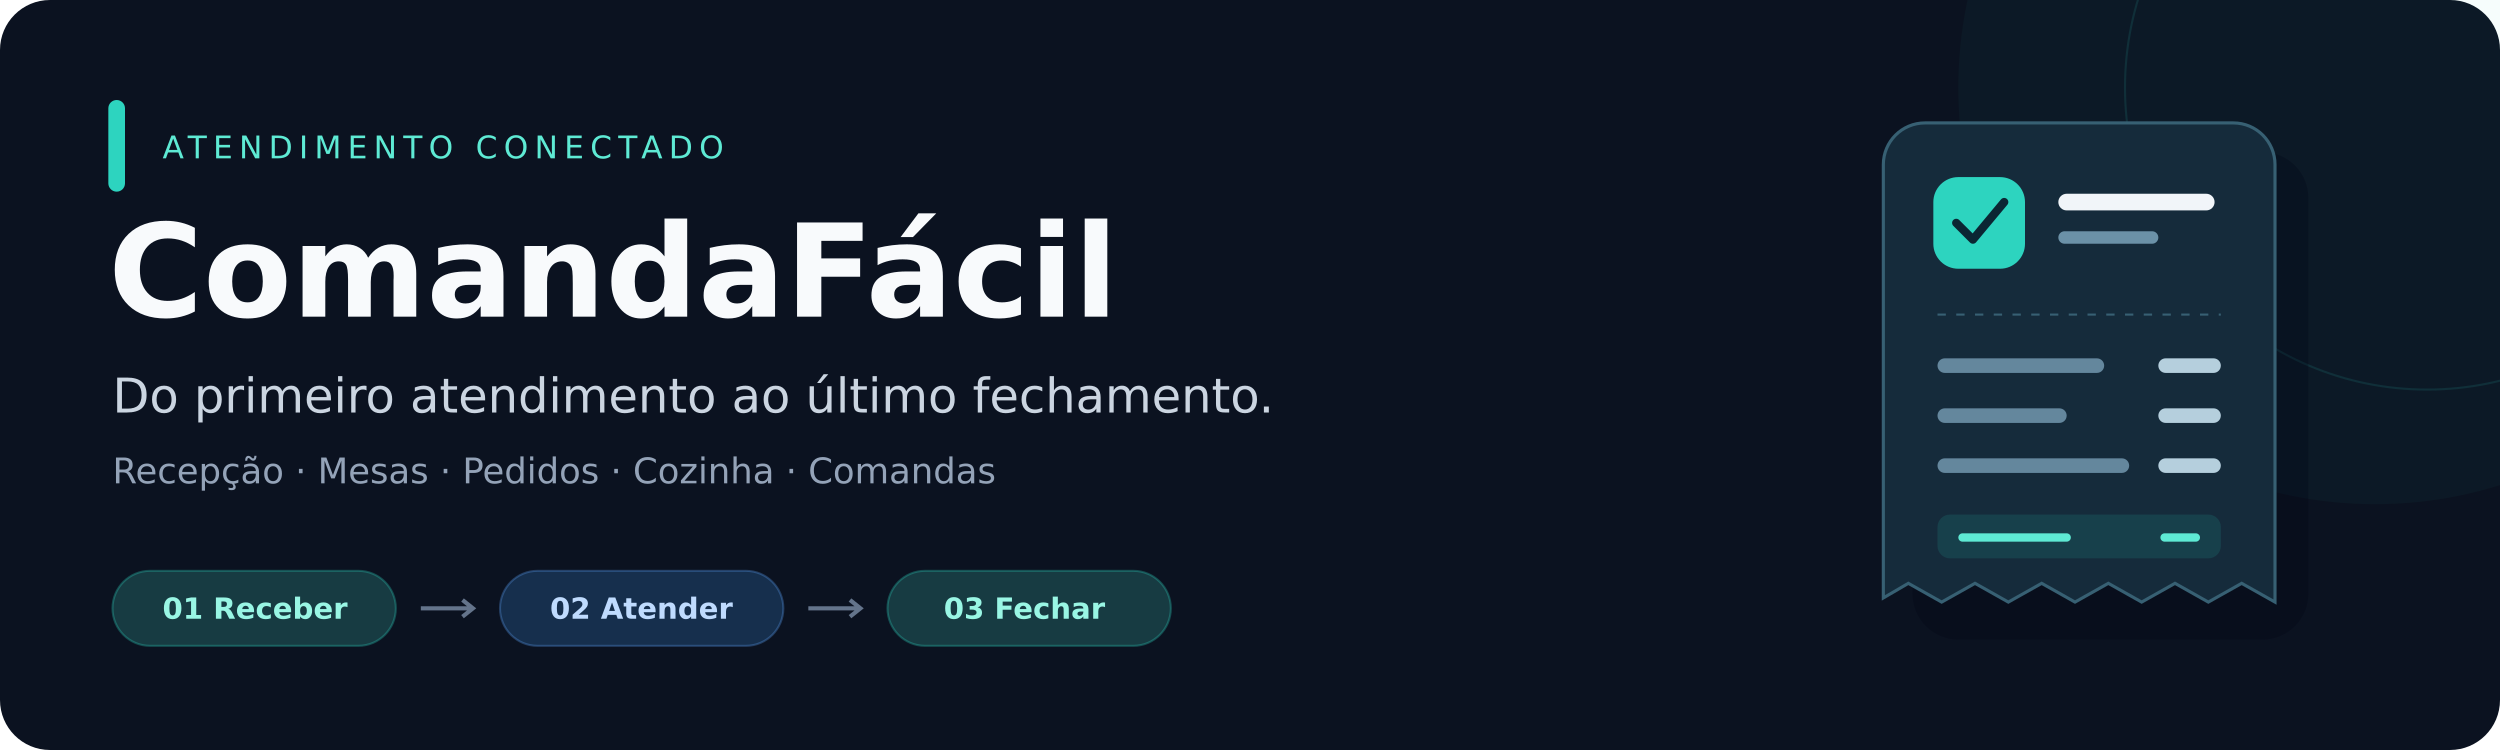
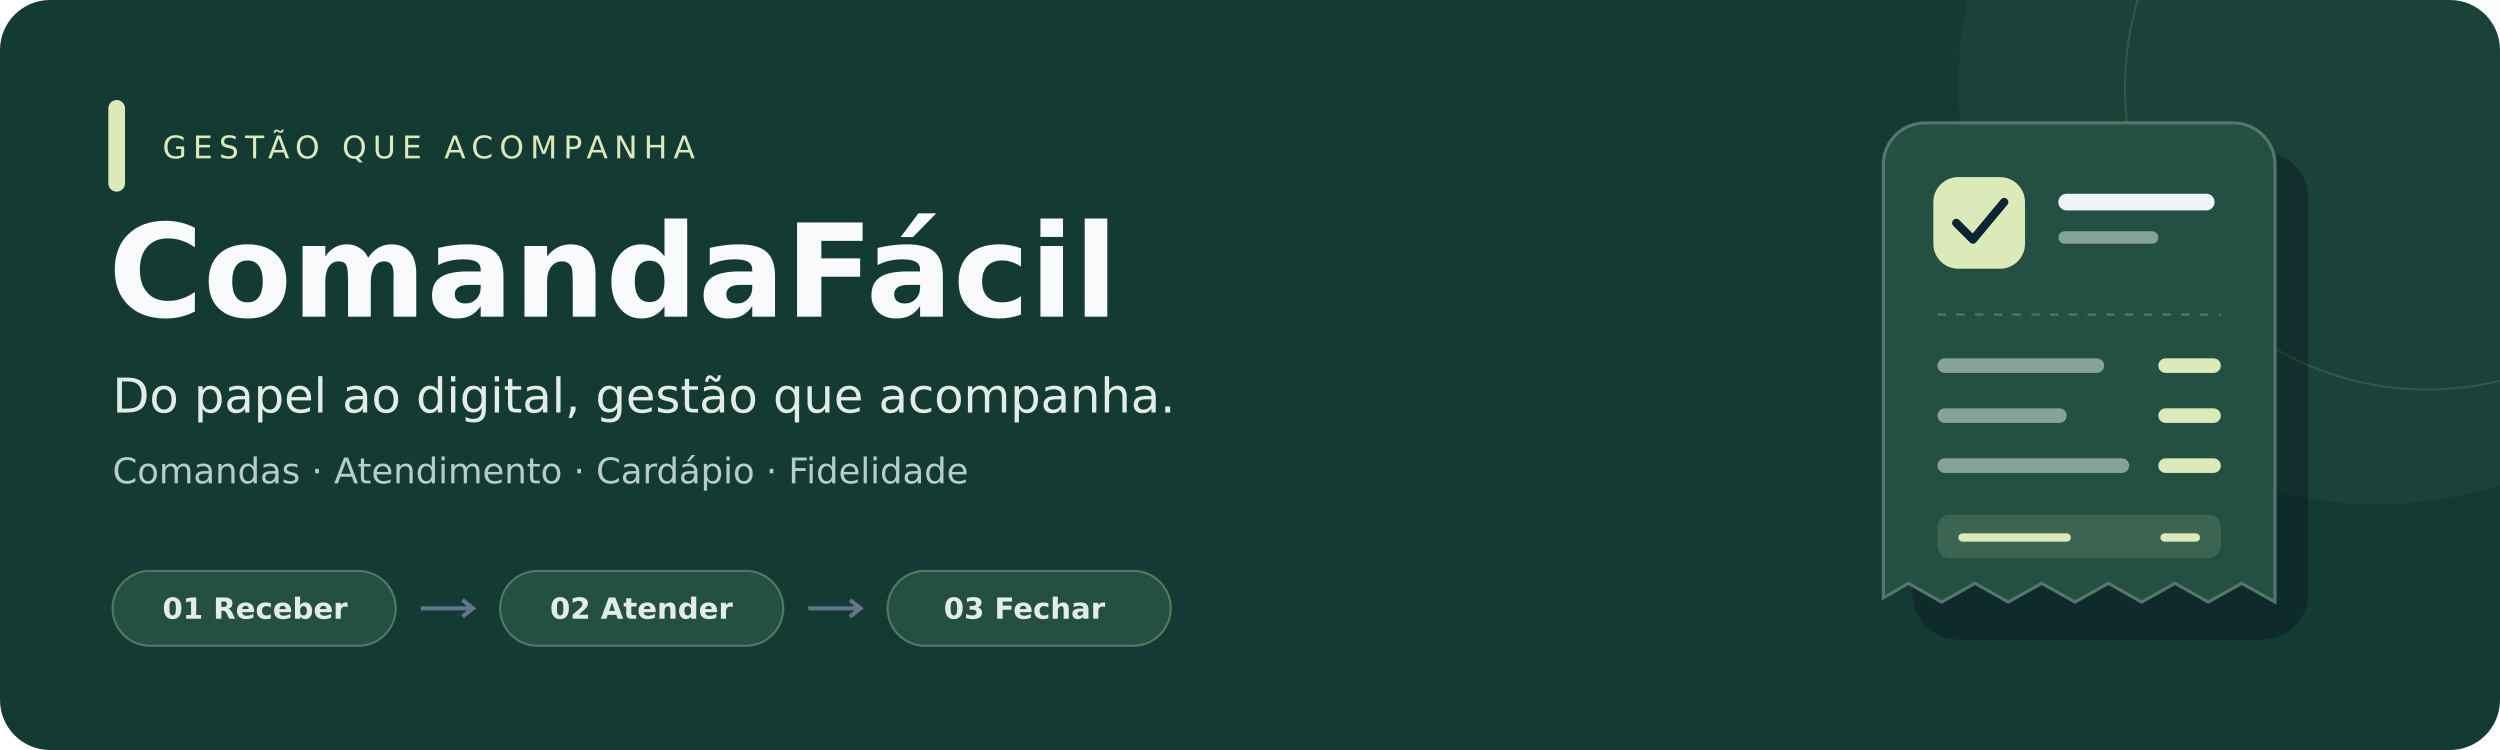
<svg xmlns="http://www.w3.org/2000/svg" width="1200" height="360" viewBox="0 0 1200 360" role="img" aria-labelledby="title desc">
-   <rect width="1200" height="360" rx="24" fill="#0b1220" />
-   <circle cx="1140" cy="42" r="200" fill="#2dd4bf" fill-opacity=".04" />
-   <circle cx="1165" cy="42" r="145" fill="none" stroke="#2dd4bf" stroke-opacity=".12" />
-   <rect x="52" y="48" width="8" height="44" rx="4" fill="#2dd4bf" />
-   <text x="78" y="76" fill="#5eead4" font-family="DejaVu Sans, sans-serif" font-size="15" letter-spacing="3">ATENDIMENTO CONECTADO</text>
+   <rect width="1200" height="360" rx="24" fill="#143b33" />
+   <circle cx="1140" cy="42" r="200" fill="#dce9b8" fill-opacity=".04" />
+   <circle cx="1165" cy="42" r="145" fill="none" stroke="#dce9b8" stroke-opacity=".12" />
+   <rect x="52" y="48" width="8" height="44" rx="4" fill="#dce9b8" />
+   <text x="78" y="76" fill="#dce9b8" font-family="DejaVu Sans, sans-serif" font-size="15" letter-spacing="3">GESTÃO QUE ACOMPANHA</text>
  <text x="52" y="152" fill="#f8fafc" font-family="DejaVu Sans, sans-serif" font-size="62" font-weight="700">ComandaFácil</text>
-   <text x="54" y="198" fill="#cbd5e1" font-family="DejaVu Sans, sans-serif" font-size="23">Do primeiro atendimento ao último fechamento.</text>
-   <text x="54" y="232" fill="#94a3b8" font-family="DejaVu Sans, sans-serif" font-size="17">Recepção · Mesas · Pedidos · Cozinha · Comandas</text>
+   <text x="54" y="198" fill="#e4ece6" font-family="DejaVu Sans, sans-serif" font-size="23">Do papel ao digital, gestão que acompanha.</text>
+   <text x="54" y="232" fill="#b7cec6" font-family="DejaVu Sans, sans-serif" font-size="17">Comandas · Atendimento · Cardápio · Fidelidade</text>
  <g font-family="DejaVu Sans, sans-serif" font-size="14" font-weight="600">
-     <rect x="54" y="274" width="136" height="36" rx="18" fill="#173b42" stroke="#2dd4bf" stroke-opacity=".3" />
-     <text x="78" y="297" fill="#99f6e4">01  Receber</text>
+     <rect x="54" y="274" width="136" height="36" rx="18" fill="#245044" stroke="#dce9b8" stroke-opacity=".3" />
+     <text x="78" y="297" fill="#e4ece6">01  Receber</text>
    <path d="M202 292h25m-5-4 5 4-5 4" fill="none" stroke="#64748b" stroke-width="2" />
-     <rect x="240" y="274" width="136" height="36" rx="18" fill="#162f4d" stroke="#60a5fa" stroke-opacity=".3" />
-     <text x="264" y="297" fill="#bfdbfe">02  Atender</text>
+     <rect x="240" y="274" width="136" height="36" rx="18" fill="#245044" stroke="#dce9b8" stroke-opacity=".3" />
+     <text x="264" y="297" fill="#e4ece6">02  Atender</text>
    <path d="M388 292h25m-5-4 5 4-5 4" fill="none" stroke="#64748b" stroke-width="2" />
-     <rect x="426" y="274" width="136" height="36" rx="18" fill="#173b42" stroke="#2dd4bf" stroke-opacity=".3" />
-     <text x="453" y="297" fill="#99f6e4">03  Fechar</text>
+     <rect x="426" y="274" width="136" height="36" rx="18" fill="#245044" stroke="#dce9b8" stroke-opacity=".3" />
+     <text x="453" y="297" fill="#e4ece6">03  Fechar</text>
  </g>
  <g transform="translate(904 59)">
    <rect x="14" y="14" width="190" height="234" rx="22" fill="#020617" fill-opacity=".3" />
-     <path d="M20 0h148a20 20 0 0 1 20 20v210l-16-9-16 9-16-9-16 9-16-9-16 9-16-9-16 9-16-9-16 9-16-9-12 7V20A20 20 0 0 1 20 0Z" fill="#152b3b" stroke="#376073" stroke-width="1.5" />
-     <rect x="24" y="26" width="44" height="44" rx="12" fill="#2dd4bf" />
+     <path d="M20 0h148a20 20 0 0 1 20 20v210l-16-9-16 9-16-9-16 9-16-9-16 9-16-9-16 9-16-9-16 9-16-9-12 7V20A20 20 0 0 1 20 0Z" fill="#245044" stroke="#56766c" stroke-width="1.5" />
+     <rect x="24" y="26" width="44" height="44" rx="12" fill="#dce9b8" />
    <path d="m35 48 8 8 15-18" fill="none" stroke="#0b2633" stroke-width="4" stroke-linecap="round" stroke-linejoin="round" />
    <rect x="84" y="34" width="75" height="8" rx="4" fill="#f1f5f9" />
-     <rect x="84" y="52" width="48" height="6" rx="3" fill="#6b91a7" />
-     <path d="M26 92h136" stroke="#376073" stroke-dasharray="4 5" />
-     <g fill="#64879d">
+     <rect x="84" y="52" width="48" height="6" rx="3" fill="#85a398" />
+     <path d="M26 92h136" stroke="#56766c" stroke-dasharray="4 5" />
+     <g fill="#85a398">
      <rect x="26" y="113" width="80" height="7" rx="3.5" />
      <rect x="26" y="137" width="62" height="7" rx="3.5" />
      <rect x="26" y="161" width="92" height="7" rx="3.5" />
    </g>
-     <g fill="#b5cfdd">
+     <g fill="#dce9b8">
      <rect x="132" y="113" width="30" height="7" rx="3.5" />
      <rect x="132" y="137" width="30" height="7" rx="3.5" />
      <rect x="132" y="161" width="30" height="7" rx="3.5" />
    </g>
-     <rect x="26" y="188" width="136" height="21" rx="6" fill="#2dd4bf" fill-opacity=".13" />
-     <path d="M38 199h50m47 0h15" stroke="#5eead4" stroke-width="4" stroke-linecap="round" />
+     <rect x="26" y="188" width="136" height="21" rx="6" fill="#dce9b8" fill-opacity=".13" />
+     <path d="M38 199h50m47 0h15" stroke="#dce9b8" stroke-width="4" stroke-linecap="round" />
  </g>
</svg>
